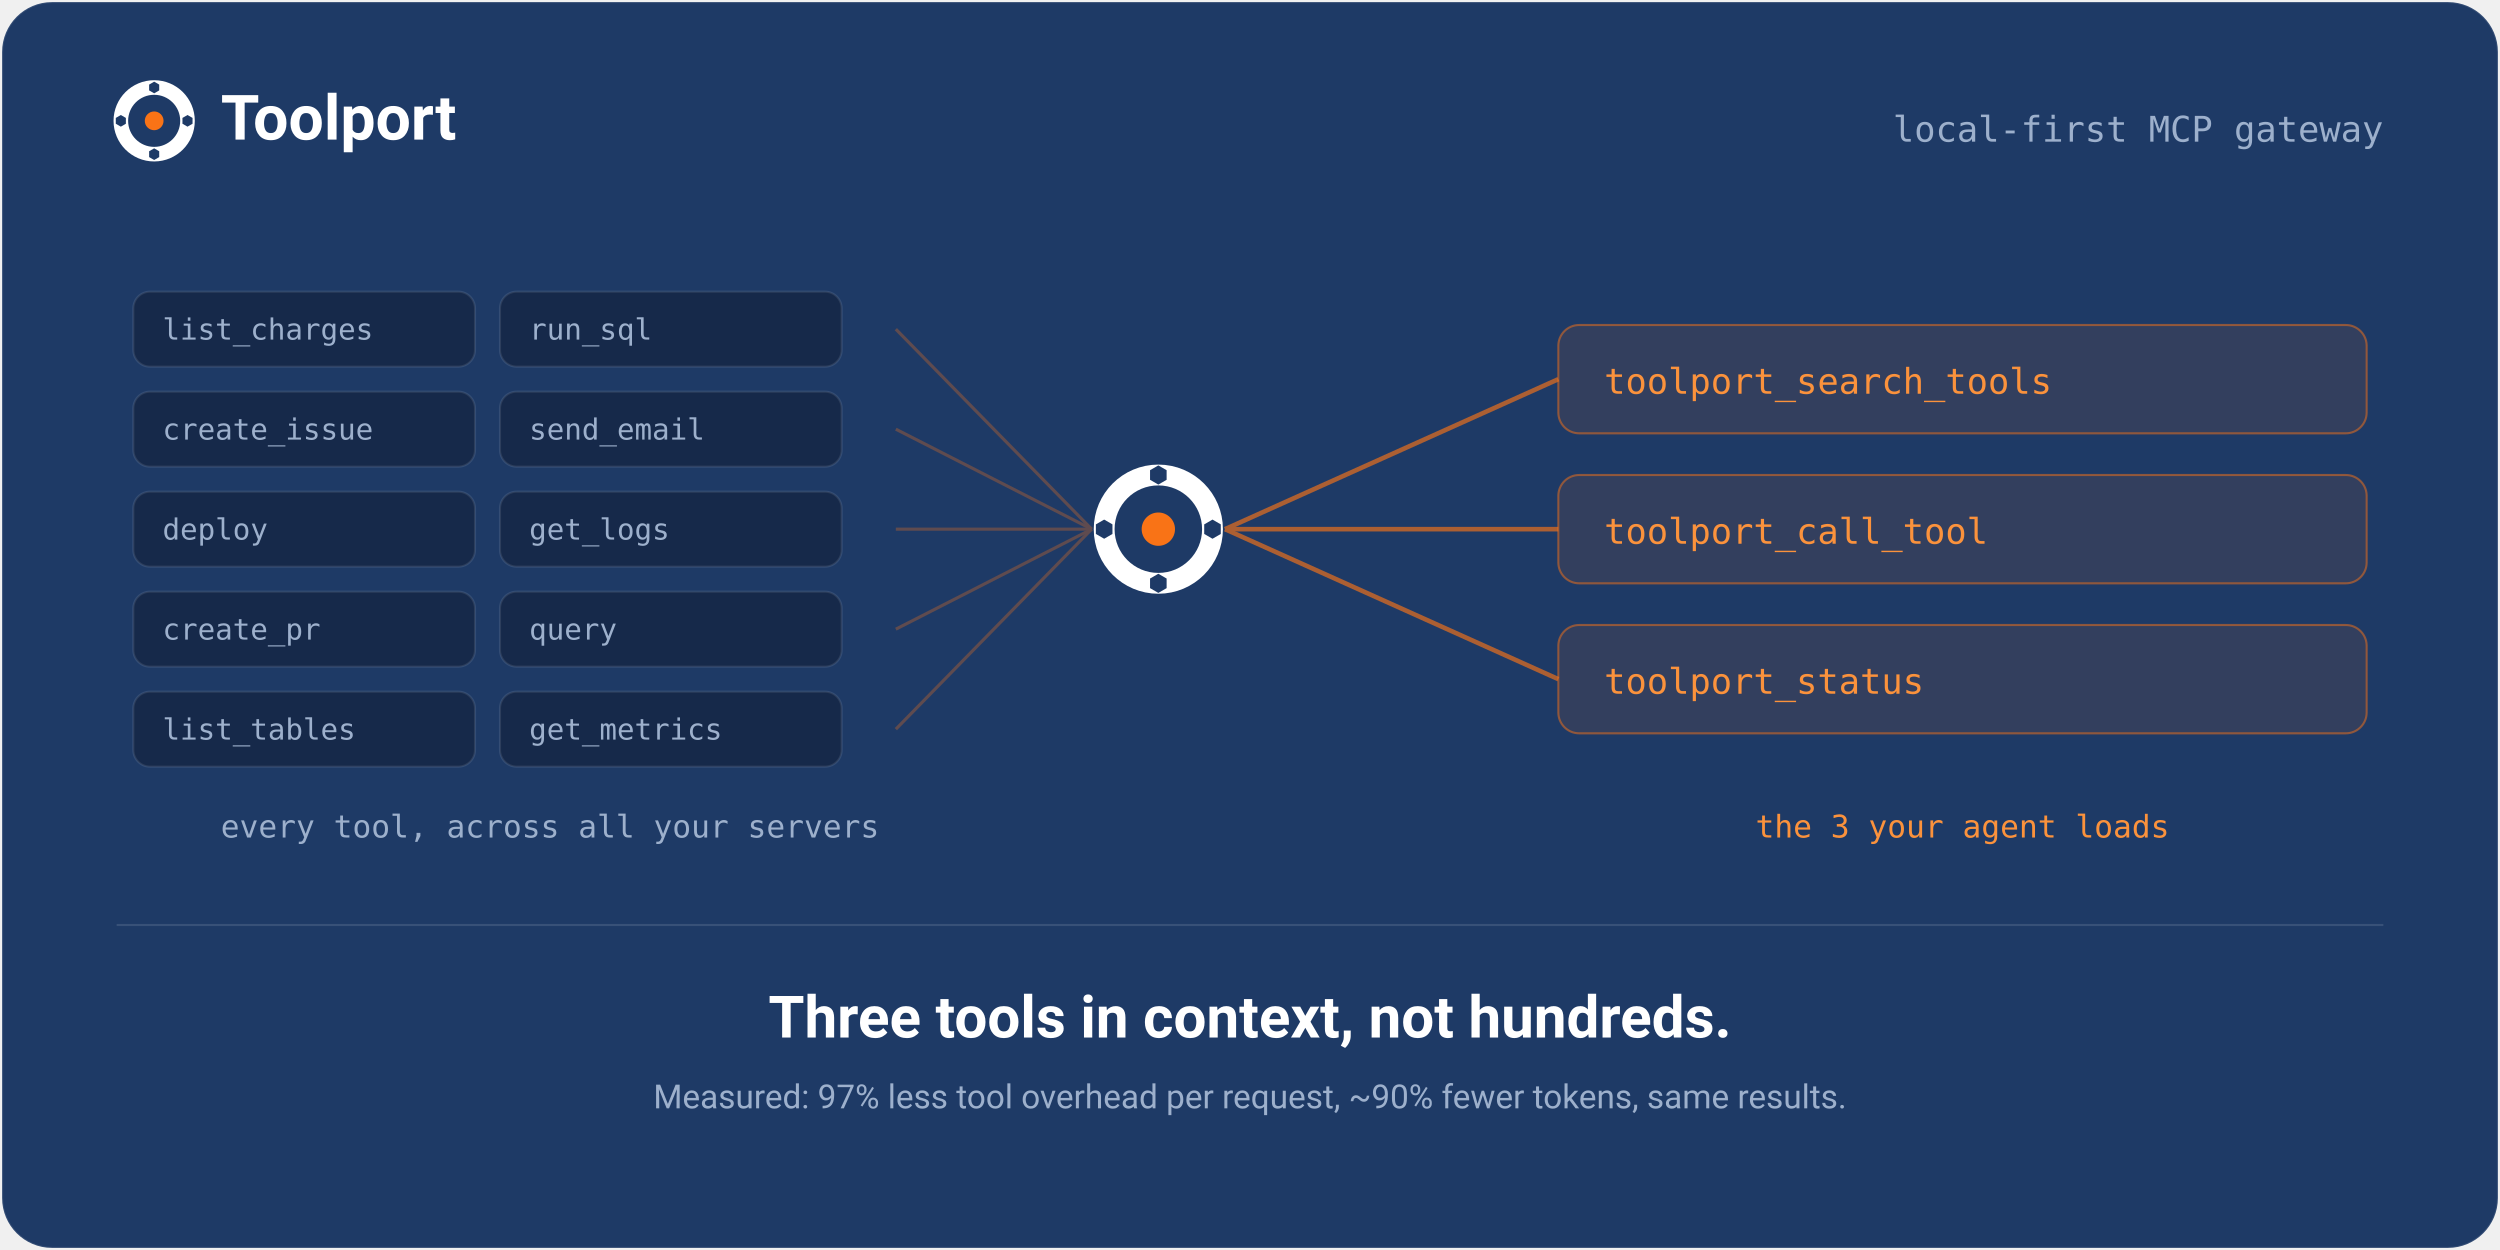
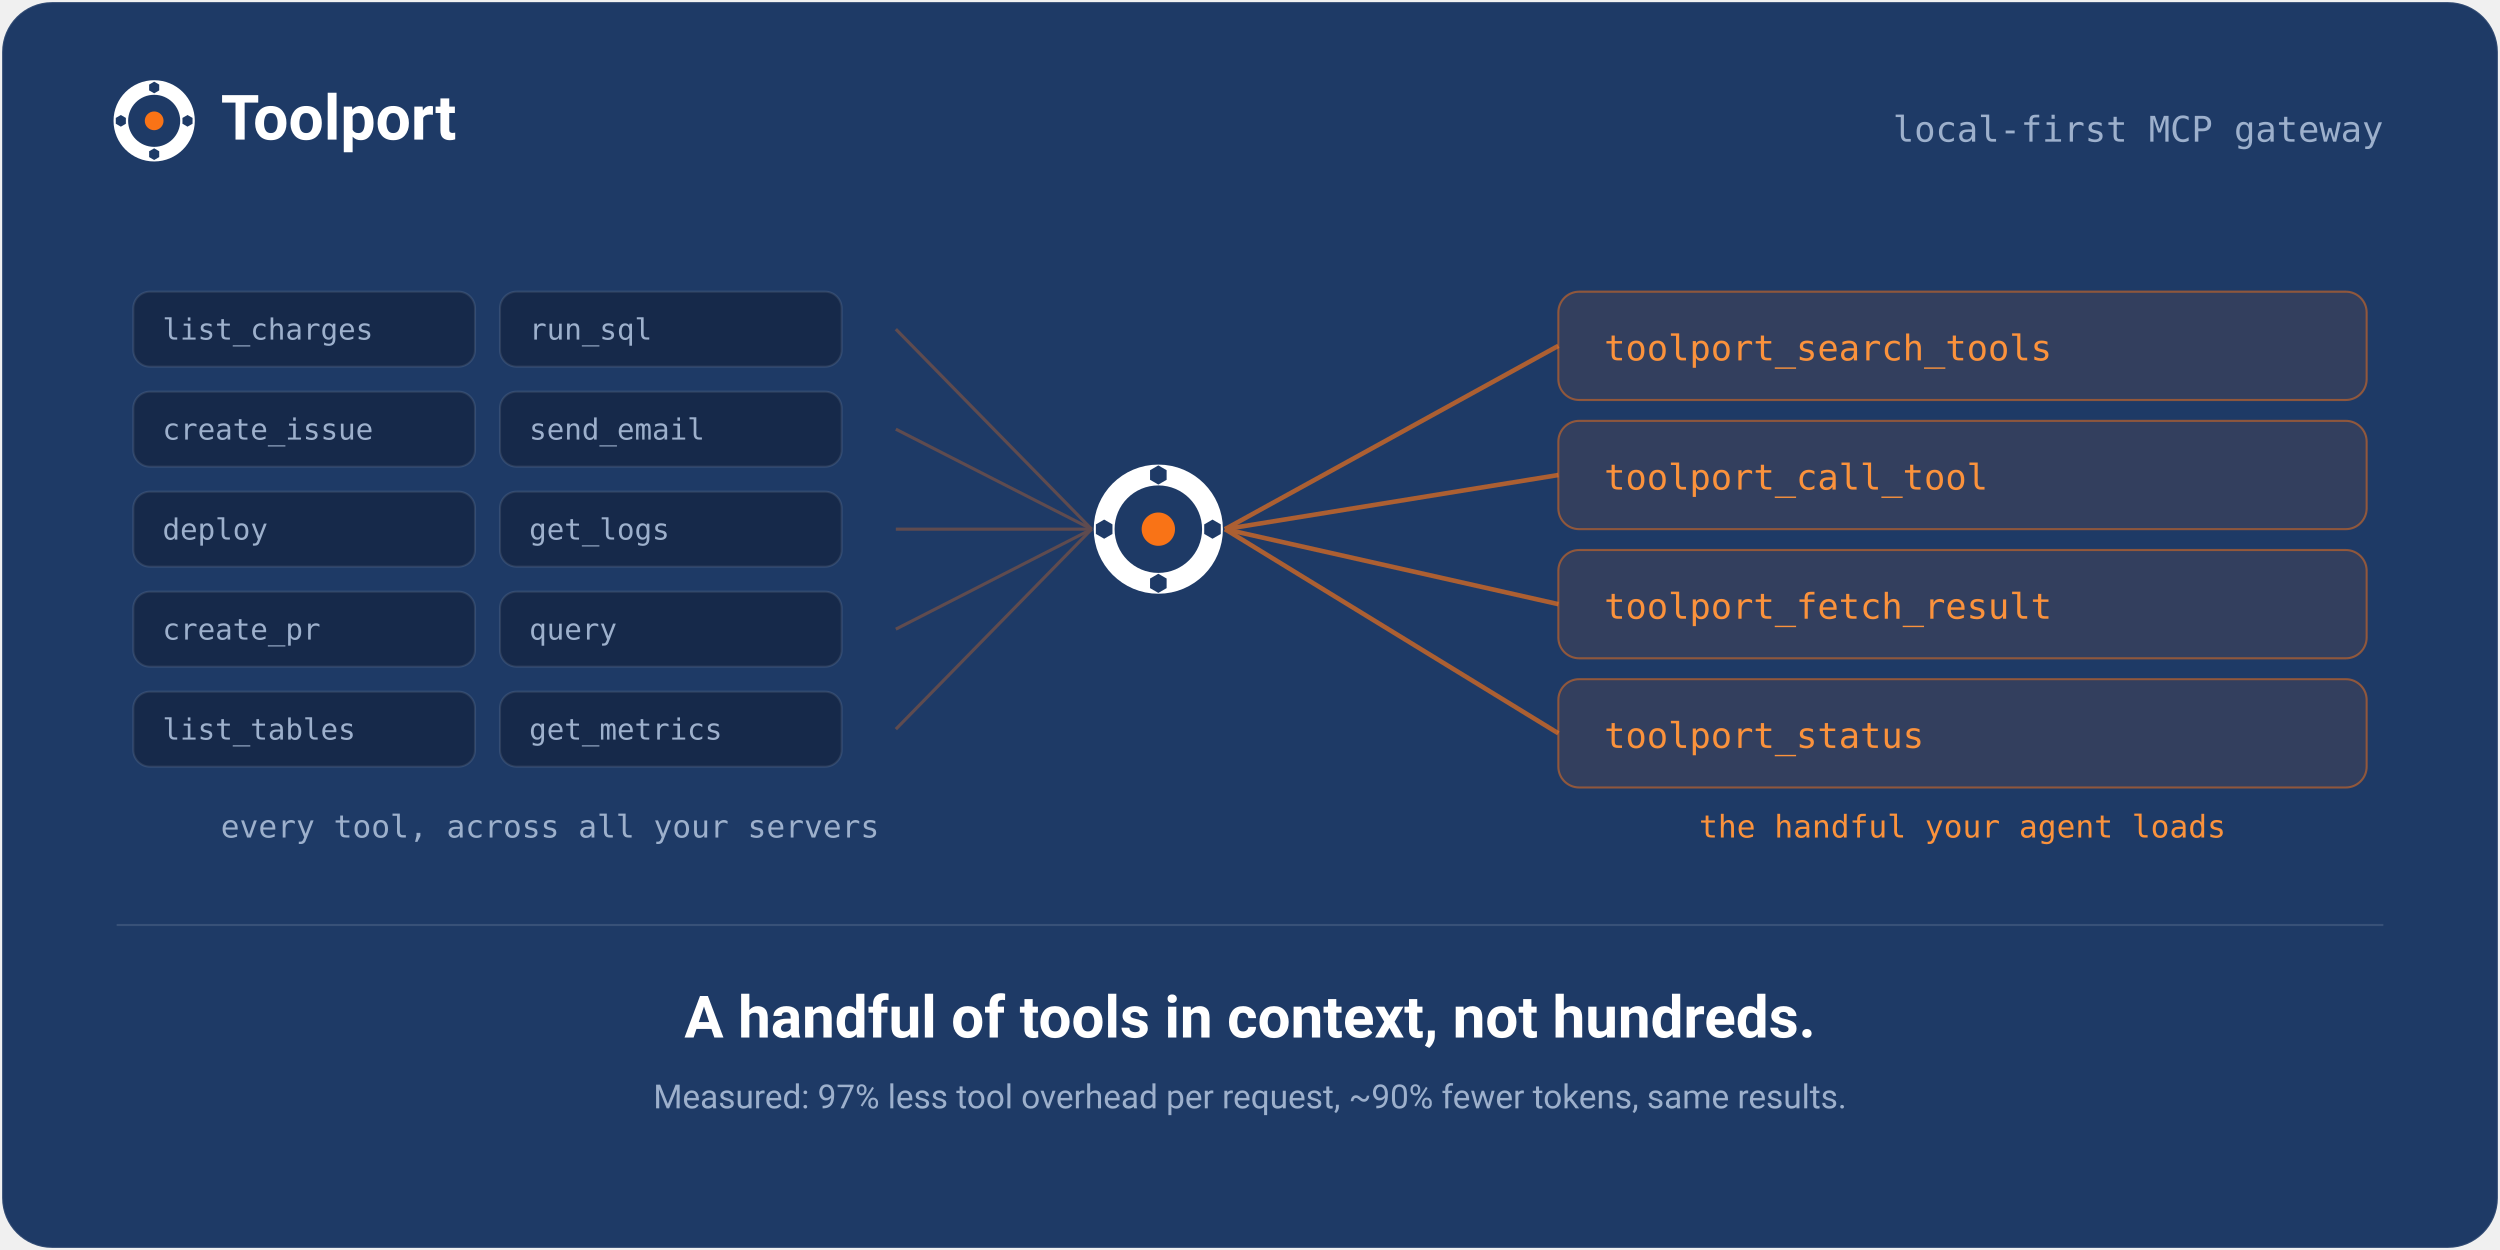
<svg xmlns="http://www.w3.org/2000/svg" viewBox="0 0 1200 600" role="img" font-family="Poppins, system-ui, -apple-system, Segoe UI, Roboto, sans-serif">
  <rect x="1" y="1" width="1198" height="598" rx="24" fill="#1E3A66" stroke="rgba(255,255,255,0.10)" />
  <g transform="translate(56,40)">
    <circle cx="18" cy="18" r="16" fill="none" stroke="#FFFFFF" stroke-width="7" />
    <g fill="#1E3A66">
      <polygon points="18.00,-0.80 15.58,0.60 15.58,3.40 18.00,4.80 20.42,3.40 20.42,0.60" />
      <polygon points="34.00,15.20 31.58,16.60 31.58,19.40 34.00,20.80 36.42,19.40 36.42,16.60" />
      <polygon points="18.00,31.20 15.58,32.60 15.58,35.40 18.00,36.80 20.42,35.40 20.42,32.60" />
      <polygon points="2.00,15.20 -0.42,16.60 -0.42,19.40 2.00,20.80 4.42,19.40 4.42,16.60" />
    </g>
    <circle cx="18" cy="18" r="4.5" fill="#F97316" />
    <text x="50" y="27" font-size="30" font-weight="600" fill="#FFFFFF">Toolport</text>
  </g>
  <text x="1144" y="68" text-anchor="end" font-size="17" fill="#9db0cc" font-family="ui-monospace, Menlo, monospace">local-first MCP gateway</text>
  <g stroke="#F97316" stroke-width="1.5" opacity="0.30">
    <line x1="430" y1="158" x2="524" y2="254" />
    <line x1="430" y1="206" x2="524" y2="254" />
    <line x1="430" y1="254" x2="524" y2="254" />
    <line x1="430" y1="302" x2="524" y2="254" />
    <line x1="430" y1="350" x2="524" y2="254" />
  </g>
  <g stroke="#F97316" stroke-width="2.2" opacity="0.65">
-     <line x1="588" y1="254" x2="748" y2="182" />
-     <line x1="588" y1="254" x2="748" y2="254" />
-     <line x1="588" y1="254" x2="748" y2="326" />
+     <line x1="588" y1="254" x2="748" y2="166" />
+     <line x1="588" y1="254" x2="748" y2="228" />
+     <line x1="588" y1="254" x2="748" y2="290" />
+     <line x1="588" y1="254" x2="748" y2="352" />
  </g>
  <g font-family="ui-monospace, Menlo, monospace" font-size="14" fill="#9db0cc">
    <g>
      <rect x="64" y="140" width="164" height="36" rx="8" fill="#16294A" stroke="rgba(255,255,255,0.10)" />
      <text x="78" y="163">list_charges</text>
    </g>
    <g>
      <rect x="240" y="140" width="164" height="36" rx="8" fill="#16294A" stroke="rgba(255,255,255,0.10)" />
      <text x="254" y="163">run_sql</text>
    </g>
    <g>
      <rect x="64" y="188" width="164" height="36" rx="8" fill="#16294A" stroke="rgba(255,255,255,0.10)" />
      <text x="78" y="211">create_issue</text>
    </g>
    <g>
      <rect x="240" y="188" width="164" height="36" rx="8" fill="#16294A" stroke="rgba(255,255,255,0.10)" />
      <text x="254" y="211">send_email</text>
    </g>
    <g>
      <rect x="64" y="236" width="164" height="36" rx="8" fill="#16294A" stroke="rgba(255,255,255,0.10)" />
      <text x="78" y="259">deploy</text>
    </g>
    <g>
      <rect x="240" y="236" width="164" height="36" rx="8" fill="#16294A" stroke="rgba(255,255,255,0.10)" />
      <text x="254" y="259">get_logs</text>
    </g>
    <g>
      <rect x="64" y="284" width="164" height="36" rx="8" fill="#16294A" stroke="rgba(255,255,255,0.10)" />
      <text x="78" y="307">create_pr</text>
    </g>
    <g>
      <rect x="240" y="284" width="164" height="36" rx="8" fill="#16294A" stroke="rgba(255,255,255,0.10)" />
      <text x="254" y="307">query</text>
    </g>
    <g>
      <rect x="64" y="332" width="164" height="36" rx="8" fill="#16294A" stroke="rgba(255,255,255,0.10)" />
      <text x="78" y="355">list_tables</text>
    </g>
    <g>
      <rect x="240" y="332" width="164" height="36" rx="8" fill="#16294A" stroke="rgba(255,255,255,0.10)" />
      <text x="254" y="355">get_metrics</text>
    </g>
  </g>
  <circle cx="556" cy="254" r="26" fill="none" stroke="#FFFFFF" stroke-width="10" />
  <g fill="#1E3A66">
    <polygon points="556.00,223.40 552.02,225.70 552.02,230.30 556.00,232.60 559.98,230.30 559.98,225.70" />
    <polygon points="582.00,249.40 578.02,251.70 578.02,256.30 582.00,258.60 585.98,256.30 585.98,251.70" />
    <polygon points="556.00,275.40 552.02,277.70 552.02,282.30 556.00,284.60 559.98,282.30 559.98,277.70" />
    <polygon points="530.00,249.40 526.02,251.70 526.02,256.30 530.00,258.60 533.98,256.30 533.98,251.70" />
  </g>
  <circle cx="556" cy="254" r="8" fill="#F97316" />
  <g font-family="ui-monospace, Menlo, monospace" font-size="17" fill="#FB923C">
    <g>
-       <rect x="748" y="156" width="388" height="52" rx="10" fill="rgba(249,115,22,0.10)" stroke="rgba(249,115,22,0.5)" />
-       <text x="770" y="189">toolport_search_tools</text>
+       <rect x="748" y="140" width="388" height="52" rx="10" fill="rgba(249,115,22,0.10)" stroke="rgba(249,115,22,0.5)" />
+       <text x="770" y="173">toolport_search_tools</text>
    </g>
    <g>
-       <rect x="748" y="228" width="388" height="52" rx="10" fill="rgba(249,115,22,0.10)" stroke="rgba(249,115,22,0.5)" />
-       <text x="770" y="261">toolport_call_tool</text>
+       <rect x="748" y="202" width="388" height="52" rx="10" fill="rgba(249,115,22,0.10)" stroke="rgba(249,115,22,0.5)" />
+       <text x="770" y="235">toolport_call_tool</text>
    </g>
    <g>
-       <rect x="748" y="300" width="388" height="52" rx="10" fill="rgba(249,115,22,0.10)" stroke="rgba(249,115,22,0.5)" />
-       <text x="770" y="333">toolport_status</text>
+       <rect x="748" y="264" width="388" height="52" rx="10" fill="rgba(249,115,22,0.10)" stroke="rgba(249,115,22,0.5)" />
+       <text x="770" y="297">toolport_fetch_result</text>
+     </g>
+     <g>
+       <rect x="748" y="326" width="388" height="52" rx="10" fill="rgba(249,115,22,0.10)" stroke="rgba(249,115,22,0.5)" />
+       <text x="770" y="359">toolport_status</text>
    </g>
  </g>
  <text x="264" y="402" text-anchor="middle" font-size="15" fill="#9db0cc" font-family="ui-monospace, Menlo, monospace">every tool, across all your servers</text>
-   <text x="942" y="402" text-anchor="middle" font-size="15" fill="#FB923C" font-family="ui-monospace, Menlo, monospace">the 3 your agent loads</text>
+   <text x="942" y="402" text-anchor="middle" font-size="15" fill="#FB923C" font-family="ui-monospace, Menlo, monospace">the handful your agent loads</text>
  <line x1="56" y1="444" x2="1144" y2="444" stroke="rgba(255,255,255,0.12)" />
-   <text x="600" y="498" text-anchor="middle" font-size="28" font-weight="600" fill="#FFFFFF">Three tools in context, not hundreds.</text>
+   <text x="600" y="498" text-anchor="middle" font-size="28" font-weight="600" fill="#FFFFFF">A handful of tools in context, not hundreds.</text>
  <text x="600" y="532" text-anchor="middle" font-size="16" fill="#9db0cc">Measured: 97% less tool overhead per request, ~90% fewer tokens, same results.</text>
</svg>
